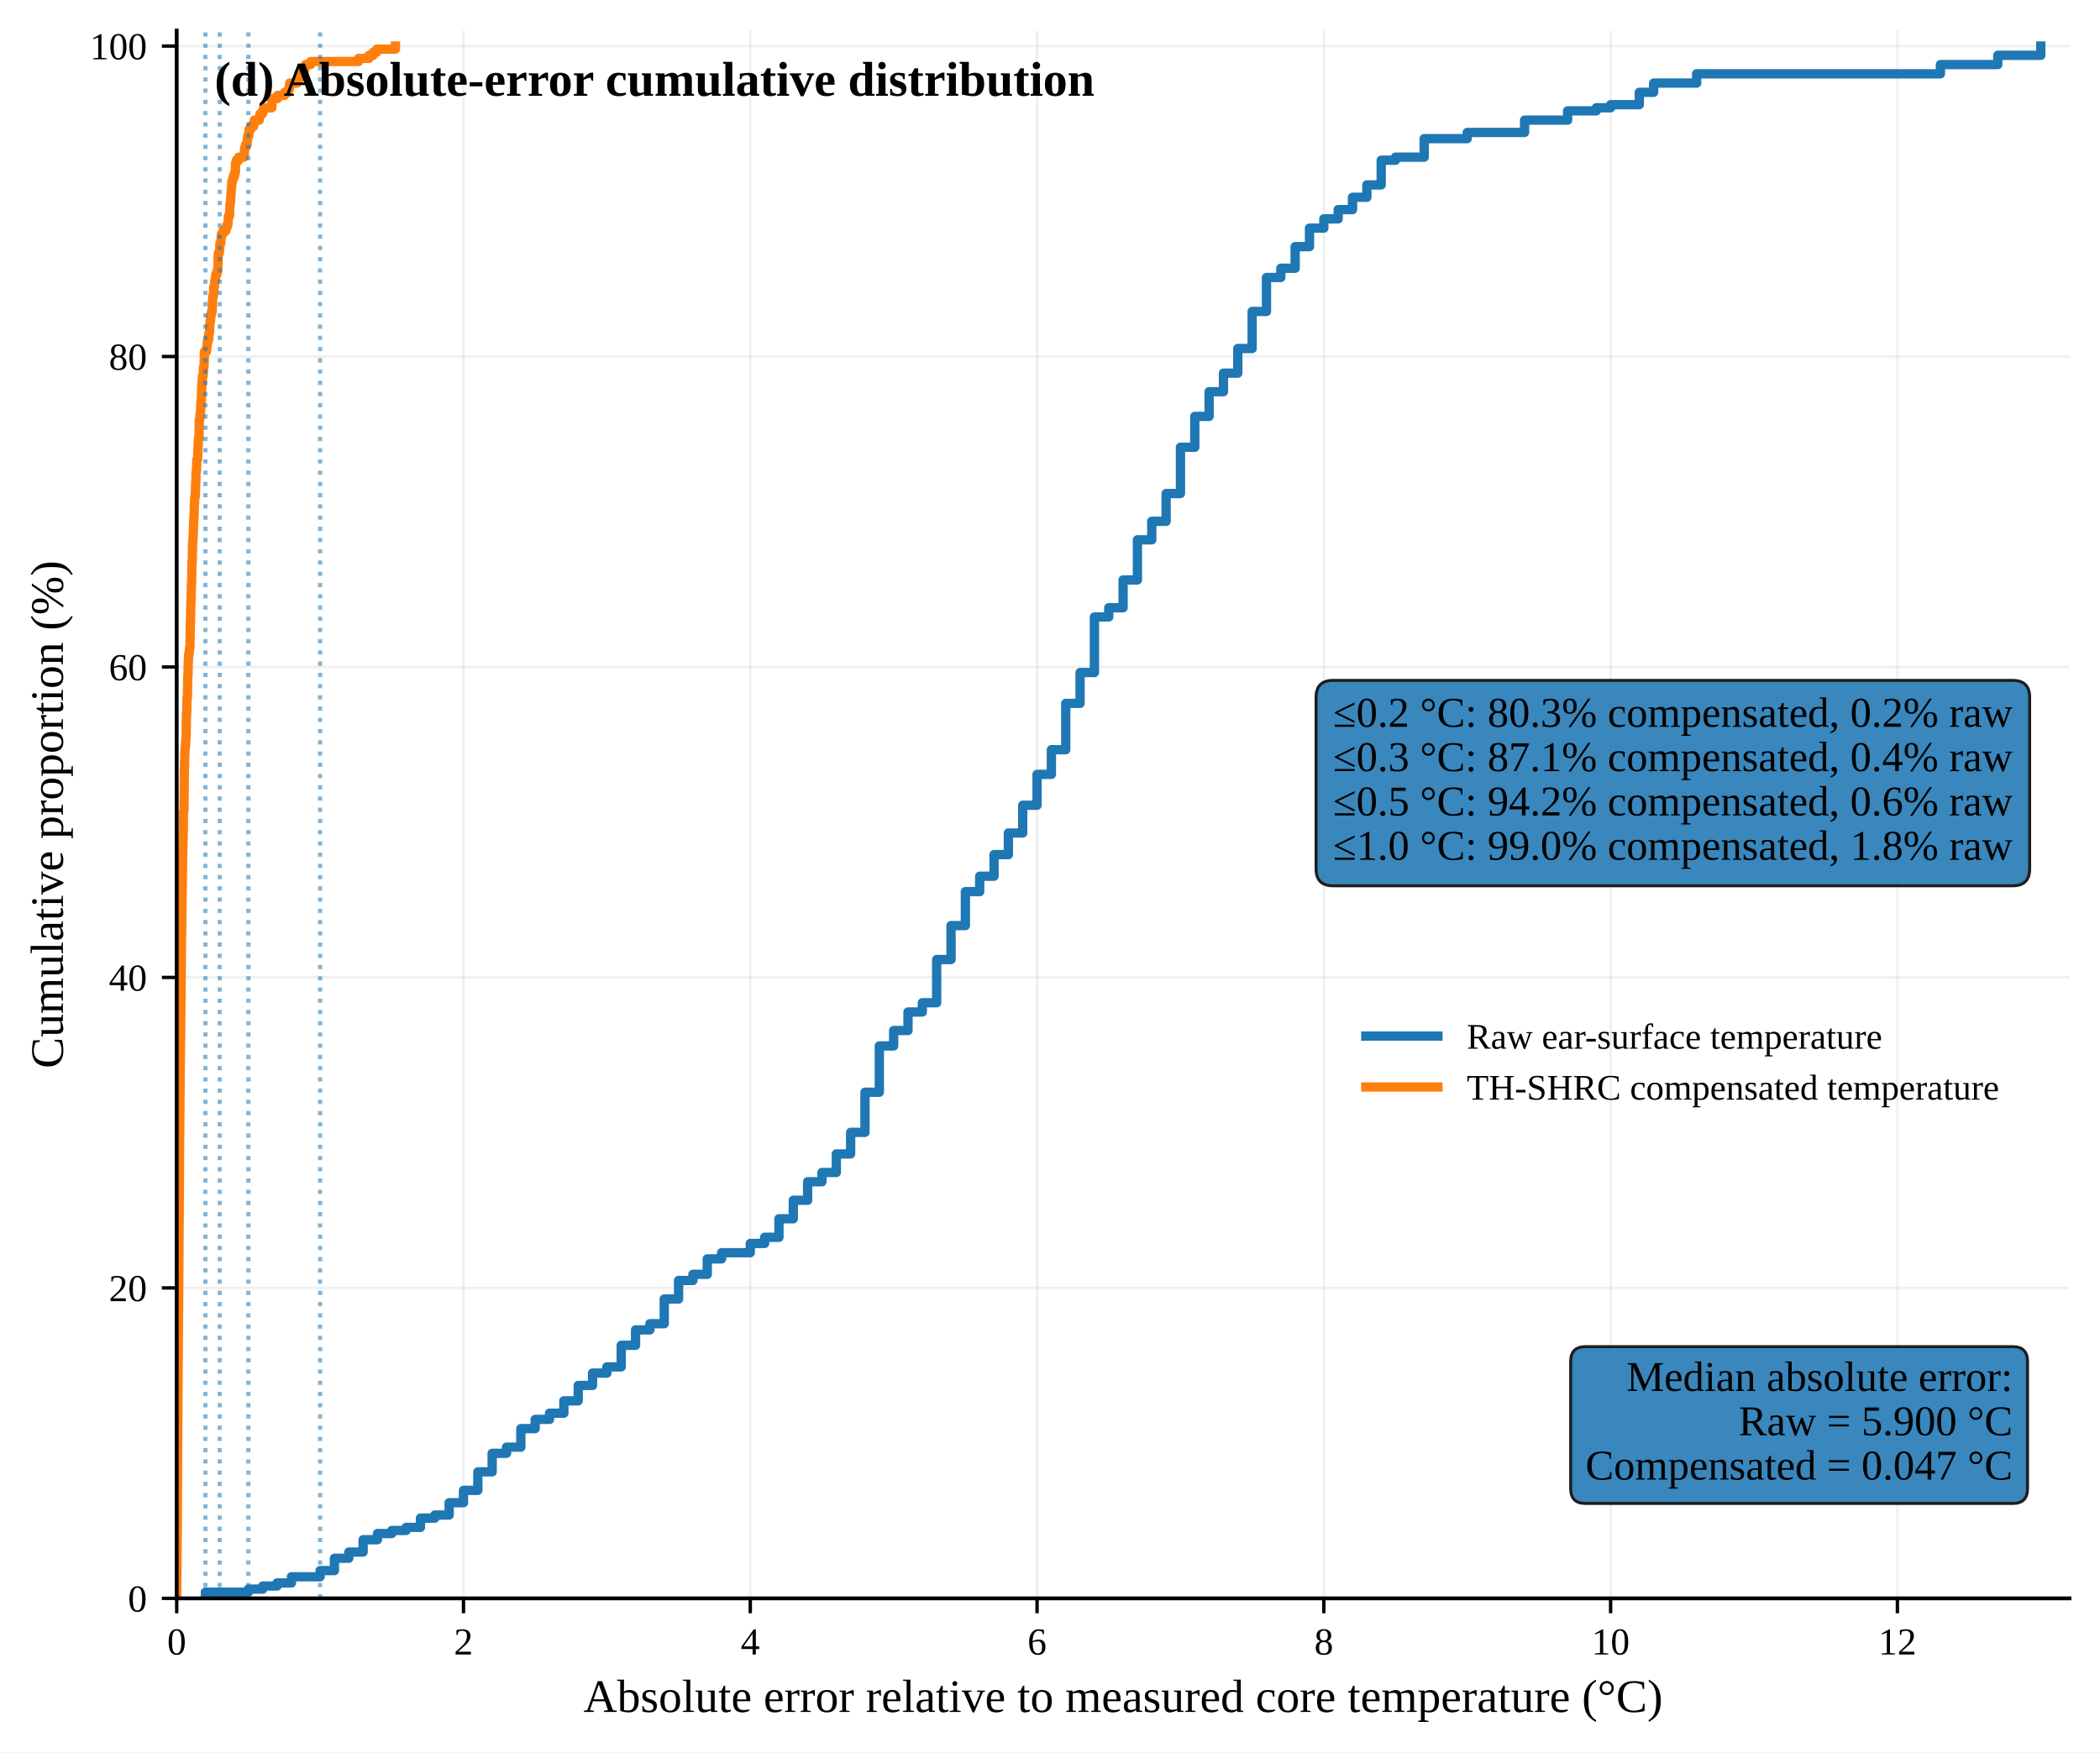
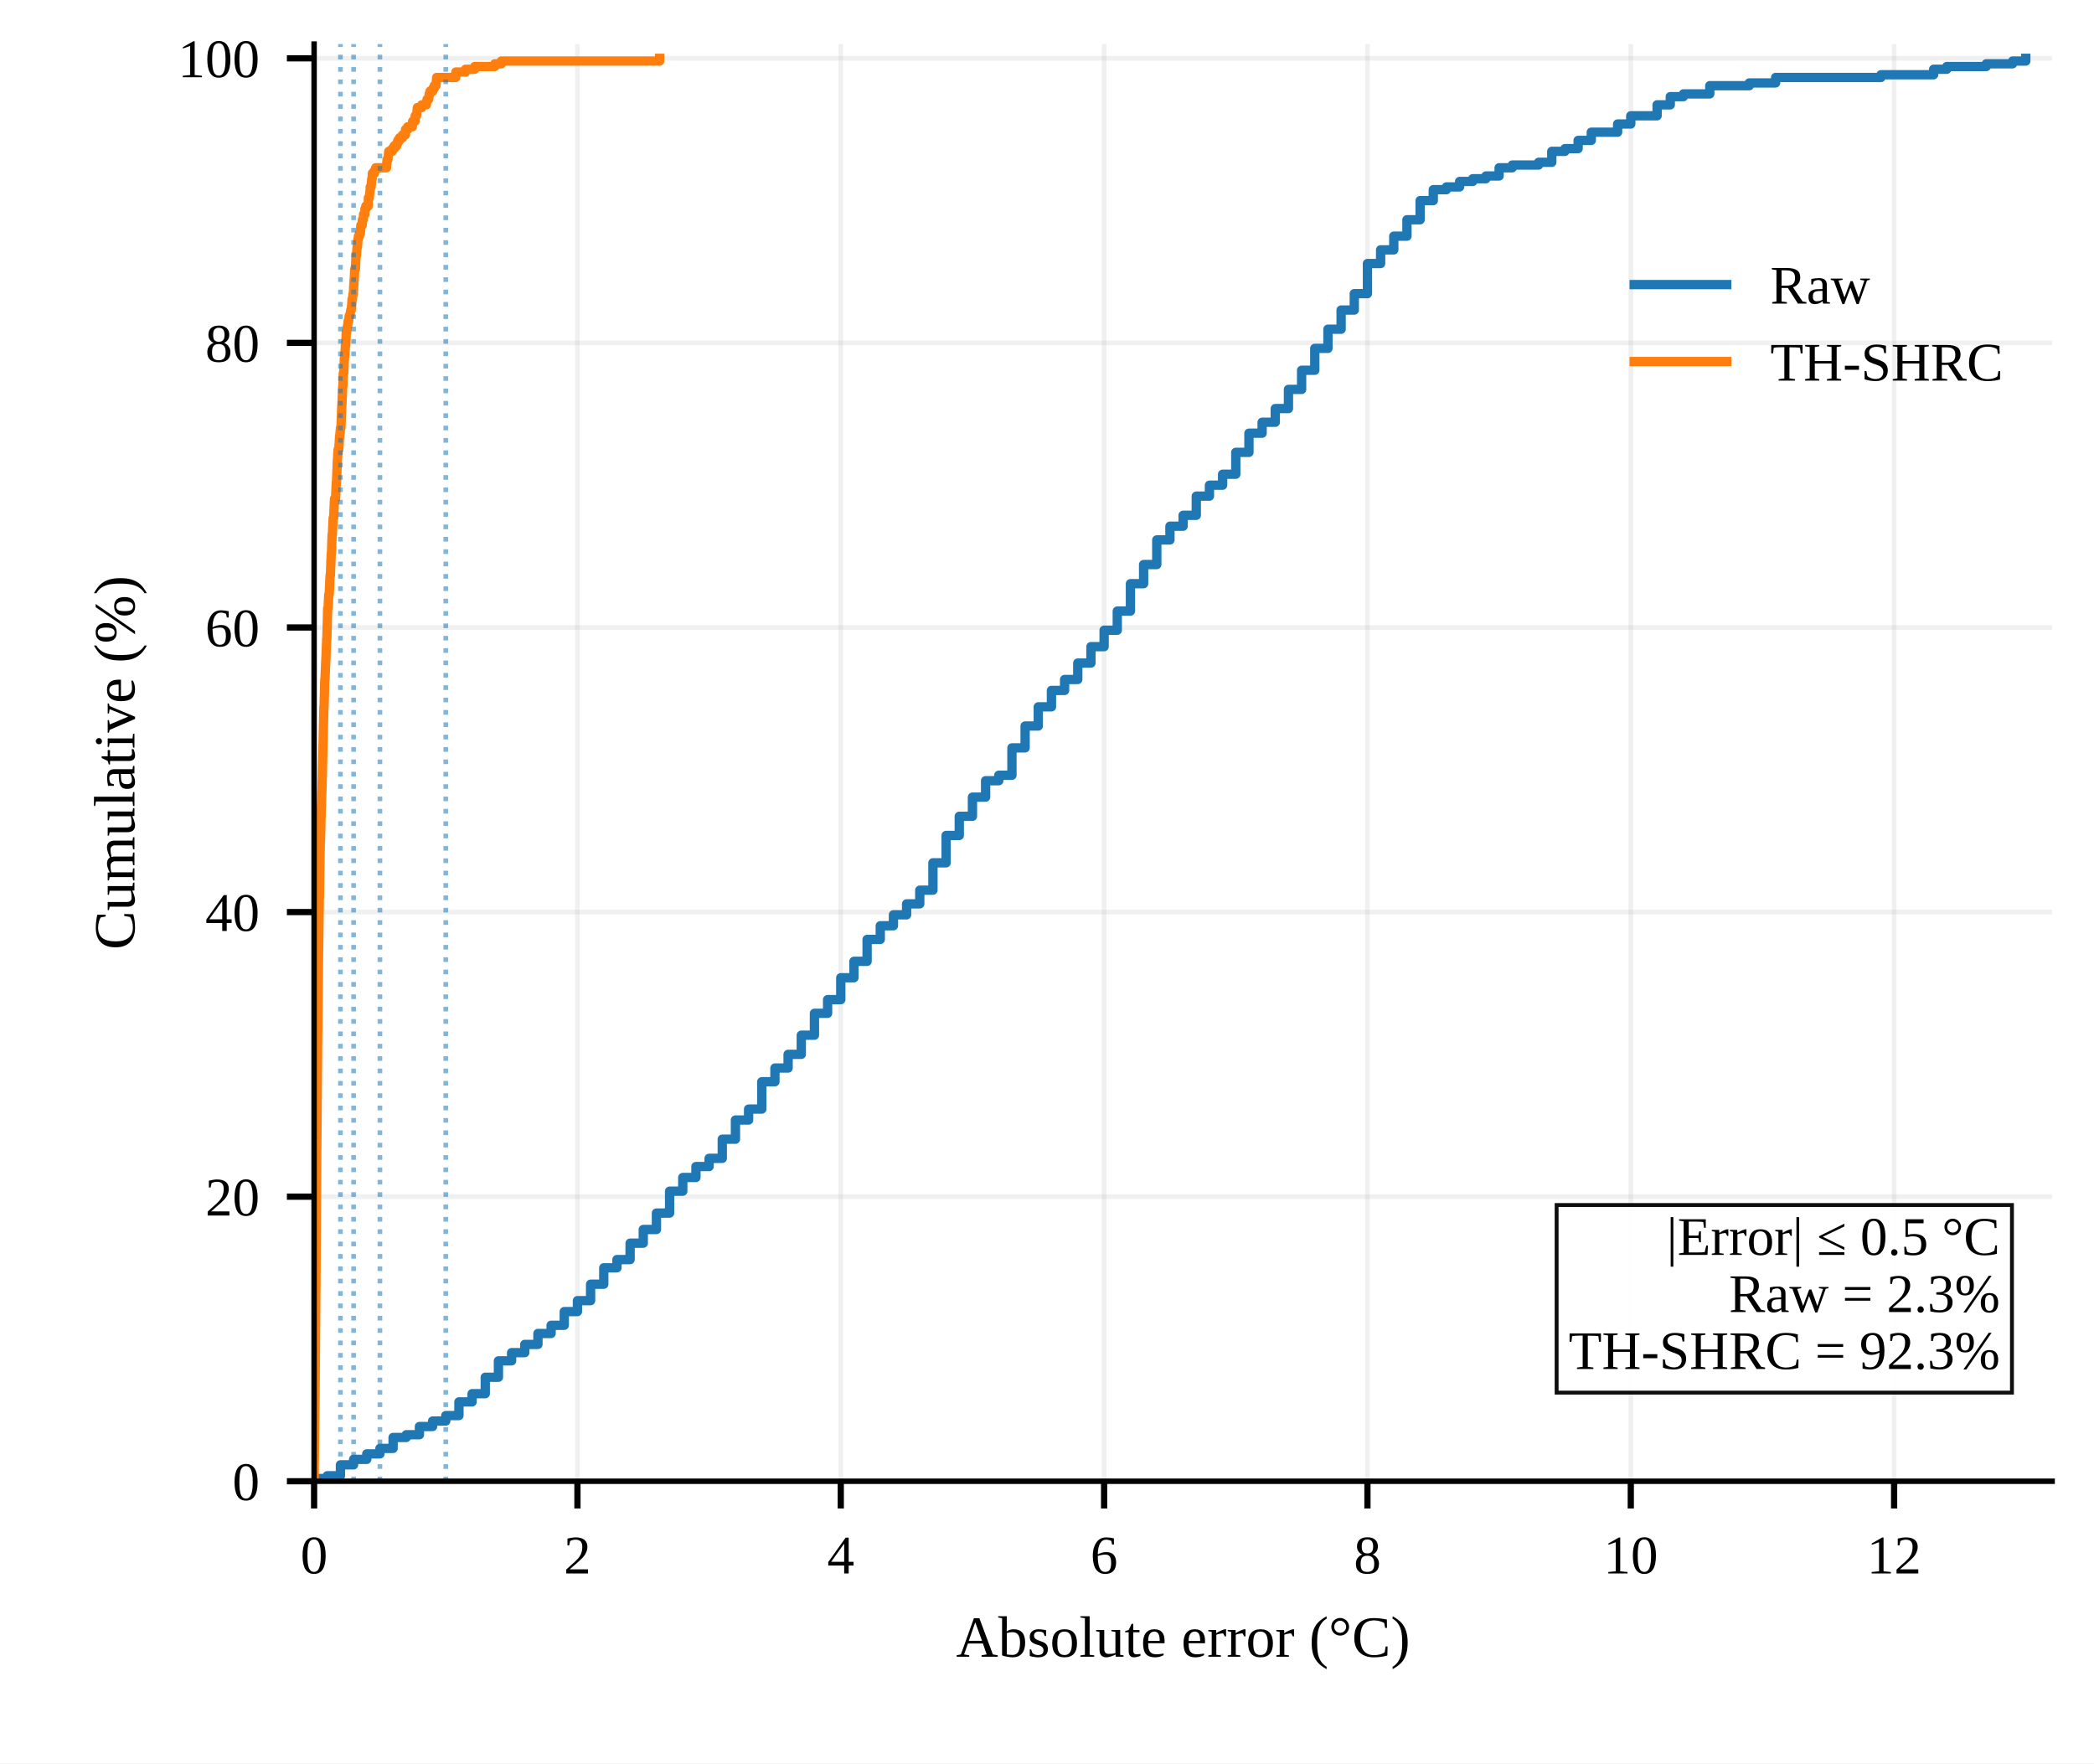
- <svg xmlns="http://www.w3.org/2000/svg" xmlns:xlink="http://www.w3.org/1999/xlink" width="495.276pt" height="413.322pt" viewBox="0 0 495.276 413.322" version="1.1">
+ <svg xmlns="http://www.w3.org/2000/svg" xmlns:xlink="http://www.w3.org/1999/xlink" width="269.291pt" height="226.772pt" viewBox="0 0 269.291 226.772" version="1.1">
  <defs>
    <style type="text/css">*{stroke-linejoin: round; stroke-linecap: butt}</style>
  </defs>
  <g id="figure_1">
    <g id="patch_1">
-       <path d="M 0 413.322  L 495.276 413.322  L 495.276 0  L 0 0  z " style="fill: #ffffff" />
+       <path d="M 0 226.772  L 269.291 226.772  L 269.291 0  L 0 0  z " style="fill: #ffffff" />
    </g>
    <g id="axes_1">
      <g id="patch_2">
-         <path d="M 41.676 376.985  L 488.076 376.985  L 488.076 7.2  L 41.676 7.2  z " style="fill: #ffffff" />
+         <path d="M 40.394 190.488  L 263.906 190.488  L 263.906 5.669  L 40.394 5.669  z " style="fill: #ffffff" />
      </g>
      <g id="matplotlib.axis_1">
        <g id="xtick_1">
          <g id="line2d_1">
-             <path d="M 41.676 376.985  L 41.676 7.2  " clip-path="url(#pa0ebaa7cfa)" style="fill: none; stroke: #b0b0b0; stroke-opacity: 0.18; stroke-width: 0.6; stroke-linecap: square" />
+             <path d="M 40.394 190.488  L 40.394 5.669  " clip-path="url(#p5d730f0347)" style="fill: none; stroke: #b0b0b0; stroke-opacity: 0.18; stroke-width: 0.6; stroke-linecap: square" />
          </g>
          <g id="line2d_2">
            <defs>
-               <path id="m8b561e9134" d="M 0 0  L 0 3.5  " style="stroke: #000000; stroke-width: 0.8" />
+               <path id="mf25021255f" d="M 0 0  L 0 3.5  " style="stroke: #000000; stroke-width: 0.8" />
            </defs>
            <g>
-               <use xlink:href="#m8b561e9134" x="41.676" y="376.985" style="stroke: #000000; stroke-width: 0.8" />
+               <use xlink:href="#mf25021255f" x="40.394" y="190.488" style="stroke: #000000; stroke-width: 0.8" />
            </g>
          </g>
          <g id="text_1">
-             <text style="font-size: 9px; font-family: 'Times New Roman', 'Liberation Serif', 'DejaVu Serif', serif; text-anchor: middle" x="41.676" y="390.23" transform="rotate(-0 41.67562 390.23)">0</text>
+             <text style="font-size: 7px; font-family: 'Times New Roman', 'Liberation Serif', 'DejaVu Serif', serif; text-anchor: middle" x="40.394" y="202.349" transform="rotate(-0 40.3937 202.3488)">0</text>
          </g>
        </g>
        <g id="xtick_2">
          <g id="line2d_3">
-             <path d="M 109.312 376.985  L 109.312 7.2  " clip-path="url(#pa0ebaa7cfa)" style="fill: none; stroke: #b0b0b0; stroke-opacity: 0.18; stroke-width: 0.6; stroke-linecap: square" />
+             <path d="M 74.259 190.488  L 74.259 5.669  " clip-path="url(#p5d730f0347)" style="fill: none; stroke: #b0b0b0; stroke-opacity: 0.18; stroke-width: 0.6; stroke-linecap: square" />
          </g>
          <g id="line2d_4">
            <g>
-               <use xlink:href="#m8b561e9134" x="109.312" y="376.985" style="stroke: #000000; stroke-width: 0.8" />
+               <use xlink:href="#mf25021255f" x="74.259" y="190.488" style="stroke: #000000; stroke-width: 0.8" />
            </g>
          </g>
          <g id="text_2">
-             <text style="font-size: 9px; font-family: 'Times New Roman', 'Liberation Serif', 'DejaVu Serif', serif; text-anchor: middle" x="109.312" y="390.23" transform="rotate(-0 109.312 390.23)">2</text>
+             <text style="font-size: 7px; font-family: 'Times New Roman', 'Liberation Serif', 'DejaVu Serif', serif; text-anchor: middle" x="74.259" y="202.349" transform="rotate(-0 74.25913 202.3488)">2</text>
          </g>
        </g>
        <g id="xtick_3">
          <g id="line2d_5">
-             <path d="M 176.948 376.985  L 176.948 7.2  " clip-path="url(#pa0ebaa7cfa)" style="fill: none; stroke: #b0b0b0; stroke-opacity: 0.18; stroke-width: 0.6; stroke-linecap: square" />
+             <path d="M 108.125 190.488  L 108.125 5.669  " clip-path="url(#p5d730f0347)" style="fill: none; stroke: #b0b0b0; stroke-opacity: 0.18; stroke-width: 0.6; stroke-linecap: square" />
          </g>
          <g id="line2d_6">
            <g>
-               <use xlink:href="#m8b561e9134" x="176.948" y="376.985" style="stroke: #000000; stroke-width: 0.8" />
+               <use xlink:href="#mf25021255f" x="108.125" y="190.488" style="stroke: #000000; stroke-width: 0.8" />
            </g>
          </g>
          <g id="text_3">
-             <text style="font-size: 9px; font-family: 'Times New Roman', 'Liberation Serif', 'DejaVu Serif', serif; text-anchor: middle" x="176.948" y="390.23" transform="rotate(-0 176.9484 390.23)">4</text>
+             <text style="font-size: 7px; font-family: 'Times New Roman', 'Liberation Serif', 'DejaVu Serif', serif; text-anchor: middle" x="108.125" y="202.349" transform="rotate(-0 108.1246 202.3488)">4</text>
          </g>
        </g>
        <g id="xtick_4">
          <g id="line2d_7">
-             <path d="M 244.585 376.985  L 244.585 7.2  " clip-path="url(#pa0ebaa7cfa)" style="fill: none; stroke: #b0b0b0; stroke-opacity: 0.18; stroke-width: 0.6; stroke-linecap: square" />
+             <path d="M 141.99 190.488  L 141.99 5.669  " clip-path="url(#p5d730f0347)" style="fill: none; stroke: #b0b0b0; stroke-opacity: 0.18; stroke-width: 0.6; stroke-linecap: square" />
          </g>
          <g id="line2d_8">
            <g>
-               <use xlink:href="#m8b561e9134" x="244.585" y="376.985" style="stroke: #000000; stroke-width: 0.8" />
+               <use xlink:href="#mf25021255f" x="141.99" y="190.488" style="stroke: #000000; stroke-width: 0.8" />
            </g>
          </g>
          <g id="text_4">
-             <text style="font-size: 9px; font-family: 'Times New Roman', 'Liberation Serif', 'DejaVu Serif', serif; text-anchor: middle" x="244.585" y="390.23" transform="rotate(-0 244.5847 390.23)">6</text>
+             <text style="font-size: 7px; font-family: 'Times New Roman', 'Liberation Serif', 'DejaVu Serif', serif; text-anchor: middle" x="141.99" y="202.349" transform="rotate(-0 141.99 202.3488)">6</text>
          </g>
        </g>
        <g id="xtick_5">
          <g id="line2d_9">
-             <path d="M 312.221 376.985  L 312.221 7.2  " clip-path="url(#pa0ebaa7cfa)" style="fill: none; stroke: #b0b0b0; stroke-opacity: 0.18; stroke-width: 0.6; stroke-linecap: square" />
+             <path d="M 175.855 190.488  L 175.855 5.669  " clip-path="url(#p5d730f0347)" style="fill: none; stroke: #b0b0b0; stroke-opacity: 0.18; stroke-width: 0.6; stroke-linecap: square" />
          </g>
          <g id="line2d_10">
            <g>
-               <use xlink:href="#m8b561e9134" x="312.221" y="376.985" style="stroke: #000000; stroke-width: 0.8" />
+               <use xlink:href="#mf25021255f" x="175.855" y="190.488" style="stroke: #000000; stroke-width: 0.8" />
            </g>
          </g>
          <g id="text_5">
-             <text style="font-size: 9px; font-family: 'Times New Roman', 'Liberation Serif', 'DejaVu Serif', serif; text-anchor: middle" x="312.221" y="390.23" transform="rotate(-0 312.2211 390.23)">8</text>
+             <text style="font-size: 7px; font-family: 'Times New Roman', 'Liberation Serif', 'DejaVu Serif', serif; text-anchor: middle" x="175.855" y="202.349" transform="rotate(-0 175.8554 202.3488)">8</text>
          </g>
        </g>
        <g id="xtick_6">
          <g id="line2d_11">
-             <path d="M 379.857 376.985  L 379.857 7.2  " clip-path="url(#pa0ebaa7cfa)" style="fill: none; stroke: #b0b0b0; stroke-opacity: 0.18; stroke-width: 0.6; stroke-linecap: square" />
+             <path d="M 209.721 190.488  L 209.721 5.669  " clip-path="url(#p5d730f0347)" style="fill: none; stroke: #b0b0b0; stroke-opacity: 0.18; stroke-width: 0.6; stroke-linecap: square" />
          </g>
          <g id="line2d_12">
            <g>
-               <use xlink:href="#m8b561e9134" x="379.857" y="376.985" style="stroke: #000000; stroke-width: 0.8" />
+               <use xlink:href="#mf25021255f" x="209.721" y="190.488" style="stroke: #000000; stroke-width: 0.8" />
            </g>
          </g>
          <g id="text_6">
-             <text style="font-size: 9px; font-family: 'Times New Roman', 'Liberation Serif', 'DejaVu Serif', serif; text-anchor: middle" x="379.857" y="390.23" transform="rotate(-0 379.8574 390.23)">10</text>
+             <text style="font-size: 7px; font-family: 'Times New Roman', 'Liberation Serif', 'DejaVu Serif', serif; text-anchor: middle" x="209.721" y="202.349" transform="rotate(-0 209.7208 202.3488)">10</text>
          </g>
        </g>
        <g id="xtick_7">
          <g id="line2d_13">
-             <path d="M 447.494 376.985  L 447.494 7.2  " clip-path="url(#pa0ebaa7cfa)" style="fill: none; stroke: #b0b0b0; stroke-opacity: 0.18; stroke-width: 0.6; stroke-linecap: square" />
+             <path d="M 243.586 190.488  L 243.586 5.669  " clip-path="url(#p5d730f0347)" style="fill: none; stroke: #b0b0b0; stroke-opacity: 0.18; stroke-width: 0.6; stroke-linecap: square" />
          </g>
          <g id="line2d_14">
            <g>
-               <use xlink:href="#m8b561e9134" x="447.494" y="376.985" style="stroke: #000000; stroke-width: 0.8" />
+               <use xlink:href="#mf25021255f" x="243.586" y="190.488" style="stroke: #000000; stroke-width: 0.8" />
            </g>
          </g>
          <g id="text_7">
-             <text style="font-size: 9px; font-family: 'Times New Roman', 'Liberation Serif', 'DejaVu Serif', serif; text-anchor: middle" x="447.494" y="390.23" transform="rotate(-0 447.4938 390.23)">12</text>
+             <text style="font-size: 7px; font-family: 'Times New Roman', 'Liberation Serif', 'DejaVu Serif', serif; text-anchor: middle" x="243.586" y="202.349" transform="rotate(-0 243.5863 202.3488)">12</text>
          </g>
        </g>
        <g id="text_8">
-           <text style="font-size: 11px; font-family: 'Times New Roman', 'Liberation Serif', 'DejaVu Serif', serif; text-anchor: middle" x="264.876" y="403.78" transform="rotate(-0 264.8756 403.7796)">Absolute error relative to measured core temperature (°C)</text>
+           <text style="font-size: 7.5px; font-family: 'Times New Roman', 'Liberation Serif', 'DejaVu Serif', serif; text-anchor: middle" x="152.15" y="213.054" transform="rotate(-0 152.1496 213.054)">Absolute error (°C)</text>
        </g>
      </g>
      <g id="matplotlib.axis_2">
        <g id="ytick_1">
          <g id="line2d_15">
-             <path d="M 41.676 376.985  L 488.076 376.985  " clip-path="url(#pa0ebaa7cfa)" style="fill: none; stroke: #b0b0b0; stroke-opacity: 0.18; stroke-width: 0.6; stroke-linecap: square" />
+             <path d="M 40.394 190.488  L 263.906 190.488  " clip-path="url(#p5d730f0347)" style="fill: none; stroke: #b0b0b0; stroke-opacity: 0.18; stroke-width: 0.6; stroke-linecap: square" />
          </g>
          <g id="line2d_16">
            <defs>
-               <path id="mcbe6516c26" d="M 0 0  L -3.5 0  " style="stroke: #000000; stroke-width: 0.8" />
+               <path id="m43d1a6a970" d="M 0 0  L -3.5 0  " style="stroke: #000000; stroke-width: 0.8" />
            </defs>
            <g>
-               <use xlink:href="#mcbe6516c26" x="41.676" y="376.985" style="stroke: #000000; stroke-width: 0.8" />
+               <use xlink:href="#m43d1a6a970" x="40.394" y="190.488" style="stroke: #000000; stroke-width: 0.8" />
            </g>
          </g>
          <g id="text_9">
-             <text style="font-size: 9px; font-family: 'Times New Roman', 'Liberation Serif', 'DejaVu Serif', serif; text-anchor: end" x="34.676" y="380.107" transform="rotate(-0 34.67562 380.1074)">0</text>
+             <text style="font-size: 7px; font-family: 'Times New Roman', 'Liberation Serif', 'DejaVu Serif', serif; text-anchor: end" x="33.394" y="192.919" transform="rotate(-0 33.3937 192.9185)">0</text>
          </g>
        </g>
        <g id="ytick_2">
          <g id="line2d_17">
-             <path d="M 41.676 303.76  L 488.076 303.76  " clip-path="url(#pa0ebaa7cfa)" style="fill: none; stroke: #b0b0b0; stroke-opacity: 0.18; stroke-width: 0.6; stroke-linecap: square" />
+             <path d="M 40.394 153.89  L 263.906 153.89  " clip-path="url(#p5d730f0347)" style="fill: none; stroke: #b0b0b0; stroke-opacity: 0.18; stroke-width: 0.6; stroke-linecap: square" />
          </g>
          <g id="line2d_18">
            <g>
-               <use xlink:href="#mcbe6516c26" x="41.676" y="303.76" style="stroke: #000000; stroke-width: 0.8" />
+               <use xlink:href="#m43d1a6a970" x="40.394" y="153.89" style="stroke: #000000; stroke-width: 0.8" />
            </g>
          </g>
          <g id="text_10">
-             <text style="font-size: 9px; font-family: 'Times New Roman', 'Liberation Serif', 'DejaVu Serif', serif; text-anchor: end" x="34.676" y="306.883" transform="rotate(-0 34.67562 306.8827)">20</text>
+             <text style="font-size: 7px; font-family: 'Times New Roman', 'Liberation Serif', 'DejaVu Serif', serif; text-anchor: end" x="33.394" y="156.321" transform="rotate(-0 33.3937 156.3207)">20</text>
          </g>
        </g>
        <g id="ytick_3">
          <g id="line2d_19">
-             <path d="M 41.676 230.535  L 488.076 230.535  " clip-path="url(#pa0ebaa7cfa)" style="fill: none; stroke: #b0b0b0; stroke-opacity: 0.18; stroke-width: 0.6; stroke-linecap: square" />
+             <path d="M 40.394 117.293  L 263.906 117.293  " clip-path="url(#p5d730f0347)" style="fill: none; stroke: #b0b0b0; stroke-opacity: 0.18; stroke-width: 0.6; stroke-linecap: square" />
          </g>
          <g id="line2d_20">
            <g>
-               <use xlink:href="#mcbe6516c26" x="41.676" y="230.535" style="stroke: #000000; stroke-width: 0.8" />
+               <use xlink:href="#m43d1a6a970" x="40.394" y="117.293" style="stroke: #000000; stroke-width: 0.8" />
            </g>
          </g>
          <g id="text_11">
-             <text style="font-size: 9px; font-family: 'Times New Roman', 'Liberation Serif', 'DejaVu Serif', serif; text-anchor: end" x="34.676" y="233.658" transform="rotate(-0 34.67562 233.658)">40</text>
+             <text style="font-size: 7px; font-family: 'Times New Roman', 'Liberation Serif', 'DejaVu Serif', serif; text-anchor: end" x="33.394" y="119.723" transform="rotate(-0 33.3937 119.7229)">40</text>
          </g>
        </g>
        <g id="ytick_4">
          <g id="line2d_21">
-             <path d="M 41.676 157.311  L 488.076 157.311  " clip-path="url(#pa0ebaa7cfa)" style="fill: none; stroke: #b0b0b0; stroke-opacity: 0.18; stroke-width: 0.6; stroke-linecap: square" />
+             <path d="M 40.394 80.695  L 263.906 80.695  " clip-path="url(#p5d730f0347)" style="fill: none; stroke: #b0b0b0; stroke-opacity: 0.18; stroke-width: 0.6; stroke-linecap: square" />
          </g>
          <g id="line2d_22">
            <g>
-               <use xlink:href="#mcbe6516c26" x="41.676" y="157.311" style="stroke: #000000; stroke-width: 0.8" />
+               <use xlink:href="#m43d1a6a970" x="40.394" y="80.695" style="stroke: #000000; stroke-width: 0.8" />
            </g>
          </g>
          <g id="text_12">
-             <text style="font-size: 9px; font-family: 'Times New Roman', 'Liberation Serif', 'DejaVu Serif', serif; text-anchor: end" x="34.676" y="160.433" transform="rotate(-0 34.67562 160.4332)">60</text>
+             <text style="font-size: 7px; font-family: 'Times New Roman', 'Liberation Serif', 'DejaVu Serif', serif; text-anchor: end" x="33.394" y="83.125" transform="rotate(-0 33.3937 83.1251)">60</text>
          </g>
        </g>
        <g id="ytick_5">
          <g id="line2d_23">
-             <path d="M 41.676 84.086  L 488.076 84.086  " clip-path="url(#pa0ebaa7cfa)" style="fill: none; stroke: #b0b0b0; stroke-opacity: 0.18; stroke-width: 0.6; stroke-linecap: square" />
+             <path d="M 40.394 44.097  L 263.906 44.097  " clip-path="url(#p5d730f0347)" style="fill: none; stroke: #b0b0b0; stroke-opacity: 0.18; stroke-width: 0.6; stroke-linecap: square" />
          </g>
          <g id="line2d_24">
            <g>
-               <use xlink:href="#mcbe6516c26" x="41.676" y="84.086" style="stroke: #000000; stroke-width: 0.8" />
+               <use xlink:href="#m43d1a6a970" x="40.394" y="44.097" style="stroke: #000000; stroke-width: 0.8" />
            </g>
          </g>
          <g id="text_13">
-             <text style="font-size: 9px; font-family: 'Times New Roman', 'Liberation Serif', 'DejaVu Serif', serif; text-anchor: end" x="34.676" y="87.209" transform="rotate(-0 34.67562 87.20853)">80</text>
+             <text style="font-size: 7px; font-family: 'Times New Roman', 'Liberation Serif', 'DejaVu Serif', serif; text-anchor: end" x="33.394" y="46.527" transform="rotate(-0 33.3937 46.5273)">80</text>
          </g>
        </g>
        <g id="ytick_6">
          <g id="line2d_25">
-             <path d="M 41.676 10.861  L 488.076 10.861  " clip-path="url(#pa0ebaa7cfa)" style="fill: none; stroke: #b0b0b0; stroke-opacity: 0.18; stroke-width: 0.6; stroke-linecap: square" />
+             <path d="M 40.394 7.499  L 263.906 7.499  " clip-path="url(#p5d730f0347)" style="fill: none; stroke: #b0b0b0; stroke-opacity: 0.18; stroke-width: 0.6; stroke-linecap: square" />
          </g>
          <g id="line2d_26">
            <g>
-               <use xlink:href="#mcbe6516c26" x="41.676" y="10.861" style="stroke: #000000; stroke-width: 0.8" />
+               <use xlink:href="#m43d1a6a970" x="40.394" y="7.499" style="stroke: #000000; stroke-width: 0.8" />
            </g>
          </g>
          <g id="text_14">
-             <text style="font-size: 9px; font-family: 'Times New Roman', 'Liberation Serif', 'DejaVu Serif', serif; text-anchor: end" x="34.676" y="13.984" transform="rotate(-0 34.67562 13.98381)">100</text>
+             <text style="font-size: 7px; font-family: 'Times New Roman', 'Liberation Serif', 'DejaVu Serif', serif; text-anchor: end" x="33.394" y="9.929" transform="rotate(-0 33.3937 9.929494)">100</text>
          </g>
        </g>
        <g id="text_15">
-           <text style="font-size: 11px; font-family: 'Times New Roman', 'Liberation Serif', 'DejaVu Serif', serif; text-anchor: middle" x="14.833" y="192.092" transform="rotate(-90 14.83297 192.0924)">Cumulative proportion (%)</text>
+           <text style="font-size: 7.5px; font-family: 'Times New Roman', 'Liberation Serif', 'DejaVu Serif', serif; text-anchor: middle" x="17.289" y="98.079" transform="rotate(-90 17.2894 98.07874)">Cumulative (%)</text>
        </g>
      </g>
      <g id="line2d_27">
-         <path d="M 48.439 376.257  L 48.439 376.257  L 48.439 375.529  L 58.585 375.529  L 58.585 374.801  L 61.967 374.801  L 61.967 374.073  L 65.348 374.073  L 65.348 373.345  L 68.73 373.345  L 68.73 371.89  L 75.494 371.89  L 75.494 370.434  L 78.876 370.434  L 78.876 367.522  L 82.257 367.522  L 82.257 366.067  L 85.639 366.067  L 85.639 363.155  L 89.021 363.155  L 89.021 361.699  L 92.403 361.699  L 92.403 360.971  L 95.785 360.971  L 95.785 360.244  L 99.167 360.244  L 99.167 358.06  L 102.548 358.06  L 102.548 357.332  L 105.93 357.332  L 105.93 354.421  L 109.312 354.421  L 109.312 351.509  L 112.694 351.509  L 112.694 347.142  L 116.076 347.142  L 116.076 342.774  L 119.457 342.774  L 119.457 341.319  L 122.839 341.319  L 122.839 336.951  L 126.221 336.951  L 126.221 334.768  L 129.603 334.768  L 129.603 333.312  L 132.985 333.312  L 132.985 330.4  L 136.367 330.4  L 136.367 326.761  L 139.748 326.761  L 139.748 323.85  L 143.13 323.85  L 143.13 322.394  L 146.512 322.394  L 146.512 317.299  L 149.894 317.299  L 149.894 313.659  L 153.276 313.659  L 153.276 312.203  L 156.657 312.203  L 156.657 306.38  L 160.039 306.38  L 160.039 302.013  L 163.421 302.013  L 163.421 300.557  L 166.803 300.557  L 166.803 296.918  L 170.185 296.918  L 170.185 295.462  L 176.948 295.462  L 176.948 293.279  L 180.33 293.279  L 180.33 291.823  L 183.712 291.823  L 183.712 287.456  L 187.094 287.456  L 187.094 283.088  L 190.476 283.088  L 190.476 278.721  L 193.857 278.721  L 193.857 276.537  L 197.239 276.537  L 197.239 272.17  L 200.621 272.17  L 200.621 267.075  L 204.003 267.075  L 204.003 257.613  L 207.385 257.613  L 207.385 246.694  L 210.767 246.694  L 210.767 243.055  L 214.148 243.055  L 214.148 238.688  L 217.53 238.688  L 217.53 236.504  L 220.912 236.504  L 220.912 226.314  L 224.294 226.314  L 224.294 218.307  L 227.676 218.307  L 227.676 210.3  L 231.057 210.3  L 231.057 206.661  L 234.439 206.661  L 234.439 201.566  L 237.821 201.566  L 237.821 196.471  L 241.203 196.471  L 241.203 189.92  L 244.585 189.92  L 244.585 182.641  L 247.967 182.641  L 247.967 176.818  L 251.348 176.818  L 251.348 165.9  L 254.73 165.9  L 254.73 158.621  L 258.112 158.621  L 258.112 145.519  L 261.494 145.519  L 261.494 143.335  L 264.876 143.335  L 264.876 136.784  L 268.257 136.784  L 268.257 127.322  L 271.639 127.322  L 271.639 122.955  L 275.021 122.955  L 275.021 116.404  L 278.403 116.404  L 278.403 105.486  L 281.785 105.486  L 281.785 98.207  L 285.167 98.207  L 285.167 92.384  L 288.548 92.384  L 288.548 88.016  L 291.93 88.016  L 291.93 82.193  L 295.312 82.193  L 295.312 73.459  L 298.694 73.459  L 298.694 65.452  L 302.076 65.452  L 302.076 63.269  L 305.457 63.269  L 305.457 58.173  L 308.839 58.173  L 308.839 53.806  L 312.221 53.806  L 312.221 51.623  L 315.603 51.623  L 315.603 49.439  L 318.985 49.439  L 318.985 46.527  L 322.367 46.527  L 322.367 43.616  L 325.748 43.616  L 325.748 37.793  L 329.13 37.793  L 329.13 37.065  L 335.894 37.065  L 335.894 32.698  L 346.039 32.698  L 346.039 31.242  L 359.567 31.242  L 359.567 28.33  L 369.712 28.33  L 369.712 26.147  L 376.476 26.147  L 376.476 25.419  L 379.857 25.419  L 379.857 24.691  L 386.621 24.691  L 386.621 21.779  L 390.003 21.779  L 390.003 19.596  L 400.148 19.596  L 400.148 17.412  L 457.639 17.412  L 457.639 15.229  L 471.167 15.229  L 471.167 13.045  L 481.312 13.045  L 481.312 10.861  L 481.312 10.861  " clip-path="url(#pa0ebaa7cfa)" style="fill: none; stroke: #1f77b4; stroke-width: 2.2; stroke-linecap: square" />
+         <path d="M 40.394 190.136  L 42.087 190.136  L 42.087 189.784  L 43.78 189.784  L 43.78 188.377  L 45.474 188.377  L 45.474 187.673  L 47.167 187.673  L 47.167 186.969  L 48.86 186.969  L 48.86 186.265  L 50.553 186.265  L 50.553 184.858  L 52.247 184.858  L 52.247 184.506  L 53.94 184.506  L 53.94 183.45  L 55.633 183.45  L 55.633 182.746  L 57.326 182.746  L 57.326 182.043  L 59.02 182.043  L 59.02 180.283  L 60.713 180.283  L 60.713 179.227  L 62.406 179.227  L 62.406 177.116  L 64.099 177.116  L 64.099 175.005  L 65.793 175.005  L 65.793 173.949  L 67.486 173.949  L 67.486 172.893  L 69.179 172.893  L 69.179 171.485  L 70.873 171.485  L 70.873 170.43  L 72.566 170.43  L 72.566 168.67  L 74.259 168.67  L 74.259 167.263  L 75.952 167.263  L 75.952 165.151  L 77.646 165.151  L 77.646 163.04  L 79.339 163.04  L 79.339 161.984  L 81.032 161.984  L 81.032 159.873  L 82.725 159.873  L 82.725 158.113  L 84.419 158.113  L 84.419 156.002  L 86.112 156.002  L 86.112 153.187  L 87.805 153.187  L 87.805 151.427  L 89.499 151.427  L 89.499 150.019  L 91.192 150.019  L 91.192 148.964  L 92.885 148.964  L 92.885 146.5  L 94.578 146.5  L 94.578 144.037  L 96.272 144.037  L 96.272 142.63  L 97.965 142.63  L 97.965 139.111  L 99.658 139.111  L 99.658 137.351  L 101.351 137.351  L 101.351 135.591  L 103.045 135.591  L 103.045 133.128  L 104.738 133.128  L 104.738 130.313  L 106.431 130.313  L 106.431 128.553  L 108.125 128.553  L 108.125 125.738  L 109.818 125.738  L 109.818 123.627  L 111.511 123.627  L 111.511 120.812  L 113.204 120.812  L 113.204 119.052  L 114.898 119.052  L 114.898 117.644  L 116.591 117.644  L 116.591 116.237  L 118.284 116.237  L 118.284 114.477  L 119.977 114.477  L 119.977 110.958  L 121.671 110.958  L 121.671 107.439  L 123.364 107.439  L 123.364 104.976  L 125.057 104.976  L 125.057 102.513  L 126.751 102.513  L 126.751 100.401  L 128.444 100.401  L 128.444 99.697  L 130.137 99.697  L 130.137 96.178  L 131.83 96.178  L 131.83 93.363  L 133.524 93.363  L 133.524 90.9  L 135.217 90.9  L 135.217 88.789  L 136.91 88.789  L 136.91 87.381  L 138.603 87.381  L 138.603 85.27  L 140.297 85.27  L 140.297 83.158  L 141.99 83.158  L 141.99 81.047  L 143.683 81.047  L 143.683 78.583  L 145.377 78.583  L 145.377 75.064  L 147.07 75.064  L 147.07 72.601  L 148.763 72.601  L 148.763 69.434  L 150.456 69.434  L 150.456 67.674  L 152.15 67.674  L 152.15 66.267  L 153.843 66.267  L 153.843 63.803  L 155.536 63.803  L 155.536 62.396  L 157.229 62.396  L 157.229 60.988  L 158.923 60.988  L 158.923 58.173  L 160.616 58.173  L 160.616 55.71  L 162.309 55.71  L 162.309 54.302  L 164.003 54.302  L 164.003 52.543  L 165.696 52.543  L 165.696 50.079  L 167.389 50.079  L 167.389 47.616  L 169.082 47.616  L 169.082 44.801  L 170.776 44.801  L 170.776 42.337  L 172.469 42.337  L 172.469 39.874  L 174.162 39.874  L 174.162 37.763  L 175.855 37.763  L 175.855 33.892  L 177.549 33.892  L 177.549 32.132  L 179.242 32.132  L 179.242 30.373  L 180.935 30.373  L 180.935 28.261  L 182.628 28.261  L 182.628 25.798  L 184.322 25.798  L 184.322 24.39  L 186.015 24.39  L 186.015 24.039  L 187.708 24.039  L 187.708 23.335  L 189.402 23.335  L 189.402 22.983  L 191.095 22.983  L 191.095 22.631  L 192.788 22.631  L 192.788 21.575  L 194.481 21.575  L 194.481 21.223  L 197.868 21.223  L 197.868 20.871  L 199.561 20.871  L 199.561 19.464  L 201.254 19.464  L 201.254 19.112  L 202.948 19.112  L 202.948 18.056  L 204.641 18.056  L 204.641 17.001  L 208.028 17.001  L 208.028 15.945  L 209.721 15.945  L 209.721 14.889  L 213.107 14.889  L 213.107 13.482  L 214.801 13.482  L 214.801 12.426  L 216.494 12.426  L 216.494 12.074  L 219.88 12.074  L 219.88 11.018  L 224.96 11.018  L 224.96 10.666  L 228.347 10.666  L 228.347 9.962  L 241.893 9.962  L 241.893 9.611  L 248.666 9.611  L 248.666 8.907  L 250.359 8.907  L 250.359 8.555  L 255.439 8.555  L 255.439 8.203  L 258.826 8.203  L 258.826 7.851  L 260.519 7.851  L 260.519 7.499  L 260.519 7.499  " clip-path="url(#p5d730f0347)" style="fill: none; stroke: #1f77b4; stroke-width: 1.2; stroke-linecap: square" />
      </g>
      <g id="line2d_28">
-         <path d="M 41.677 376.257  L 41.677 376.257  L 41.783 362.427  L 41.791 362.427  L 41.902 339.135  L 41.915 339.135  L 42.025 319.482  L 42.03 319.482  L 42.137 305.653  L 42.143 305.653  L 42.244 287.456  L 42.262 287.456  L 42.365 267.803  L 42.377 267.803  L 42.486 254.701  L 42.49 254.701  L 42.586 244.511  L 42.603 244.511  L 42.706 232.137  L 42.716 232.137  L 42.807 220.491  L 42.845 220.491  L 42.955 210.3  L 42.967 210.3  L 43.078 202.294  L 43.081 202.294  L 43.175 197.926  L 43.197 197.926  L 43.28 191.375  L 43.383 191.375  L 43.482 181.913  L 43.496 181.913  L 43.587 177.546  L 43.619 177.546  L 43.679 176.09  L 43.737 176.09  L 43.848 173.906  L 43.891 173.906  L 43.993 168.083  L 44.045 168.083  L 44.12 164.444  L 44.198 164.444  L 44.292 159.349  L 44.341 159.349  L 44.407 155.709  L 44.465 155.709  L 44.483 154.254  L 44.631 154.254  L 44.697 152.798  L 44.8 152.798  L 44.89 146.975  L 44.918 146.975  L 45.007 141.88  L 45.053 141.88  L 45.154 137.512  L 45.198 137.512  L 45.283 132.417  L 45.336 132.417  L 45.419 128.05  L 45.467 128.05  L 45.573 125.866  L 45.584 125.866  L 45.694 122.227  L 45.748 122.227  L 45.844 118.587  L 45.896 118.587  L 45.932 117.132  L 46.057 117.132  L 46.168 113.492  L 46.195 113.492  L 46.237 111.309  L 46.323 111.309  L 46.421 108.397  L 46.603 108.397  L 46.697 105.486  L 46.725 105.486  L 46.804 103.302  L 46.93 103.302  L 47.008 98.935  L 47.14 98.935  L 47.166 97.479  L 47.292 97.479  L 47.401 94.567  L 47.476 94.567  L 47.581 90.928  L 47.644 90.928  L 47.736 88.744  L 47.895 88.744  L 48.003 86.561  L 48.121 86.561  L 48.222 82.921  L 48.678 82.921  L 48.678 82.193  L 48.798 82.193  L 48.853 80.738  L 49.018 80.738  L 49.018 80.01  L 49.251 80.01  L 49.265 78.554  L 49.409 78.554  L 49.491 76.37  L 49.536 76.37  L 49.536 75.643  L 49.665 75.643  L 49.729 74.187  L 49.888 74.187  L 49.888 73.459  L 50.051 73.459  L 50.127 70.547  L 50.173 70.547  L 50.173 69.82  L 50.342 69.82  L 50.404 67.636  L 50.594 67.636  L 50.646 66.18  L 50.781 66.18  L 50.871 64.724  L 51.177 64.724  L 51.177 63.996  L 51.352 63.996  L 51.456 60.357  L 51.497 60.357  L 51.497 59.629  L 51.754 59.629  L 51.864 57.446  L 52.069 57.446  L 52.173 55.99  L 52.208 55.99  L 52.208 55.262  L 52.533 55.262  L 52.533 54.534  L 53.212 54.534  L 53.212 53.806  L 53.507 53.806  L 53.507 53.078  L 53.741 53.078  L 53.847 51.623  L 53.856 51.623  L 53.856 50.895  L 54.151 50.895  L 54.237 47.983  L 54.352 47.983  L 54.461 45.799  L 54.504 45.799  L 54.556 44.344  L 54.624 44.344  L 54.658 42.888  L 54.834 42.888  L 54.834 42.16  L 55.065 42.16  L 55.065 41.432  L 55.334 41.432  L 55.334 40.704  L 55.513 40.704  L 55.538 38.521  L 55.741 38.521  L 55.741 37.793  L 56.313 37.793  L 56.313 37.065  L 57.507 37.065  L 57.507 36.337  L 57.648 36.337  L 57.685 34.881  L 57.904 34.881  L 57.904 34.153  L 58.278 34.153  L 58.304 32.698  L 58.444 32.698  L 58.444 31.97  L 58.717 31.97  L 58.722 30.514  L 59.156 30.514  L 59.156 29.786  L 59.839 29.786  L 59.839 29.058  L 59.97 29.058  L 59.97 28.33  L 61.147 28.33  L 61.147 27.602  L 61.3 27.602  L 61.3 26.875  L 61.883 26.875  L 61.883 26.147  L 62.202 26.147  L 62.202 25.419  L 64.111 25.419  L 64.139 23.235  L 65.467 23.235  L 65.467 22.507  L 67.103 22.507  L 67.103 21.779  L 68.004 21.779  L 68.004 21.052  L 68.258 21.052  L 68.322 19.596  L 70.09 19.596  L 70.09 18.868  L 70.433 18.868  L 70.485 17.412  L 71.552 17.412  L 71.552 16.684  L 71.813 16.684  L 71.813 15.956  L 72.071 15.956  L 72.071 15.229  L 73.266 15.229  L 73.266 14.501  L 84.559 14.501  L 84.559 13.773  L 87.021 13.773  L 87.021 13.045  L 88.025 13.045  L 88.025 12.317  L 88.865 12.317  L 88.865 11.589  L 93.263 11.589  L 93.263 10.861  L 93.263 10.861  " clip-path="url(#pa0ebaa7cfa)" style="fill: none; stroke: #ff7f0e; stroke-width: 2.2; stroke-linecap: square" />
+         <path d="M 40.396 190.136  L 40.401 190.136  L 40.512 179.931  L 40.515 179.931  L 40.623 165.855  L 40.628 165.855  L 40.738 147.556  L 40.743 147.556  L 40.853 133.832  L 40.855 133.832  L 40.965 122.923  L 40.967 122.923  L 41.06 115.533  L 41.079 115.533  L 41.19 108.143  L 41.211 108.143  L 41.319 103.92  L 41.324 103.92  L 41.435 100.401  L 41.437 100.401  L 41.548 95.475  L 41.552 95.475  L 41.653 90.9  L 41.674 90.9  L 41.77 87.381  L 41.79 87.381  L 41.898 84.918  L 41.907 84.918  L 42.016 82.102  L 42.033 82.102  L 42.14 78.231  L 42.195 78.231  L 42.276 76.472  L 42.337 76.472  L 42.446 74.009  L 42.488 74.009  L 42.597 71.193  L 42.626 71.193  L 42.711 68.73  L 42.744 68.73  L 42.842 66.619  L 42.908 66.619  L 43.014 64.155  L 43.15 64.155  L 43.249 62.044  L 43.273 62.044  L 43.383 59.229  L 43.391 59.229  L 43.479 57.821  L 43.564 57.821  L 43.675 56.062  L 43.691 56.062  L 43.788 55.006  L 43.847 55.006  L 43.953 52.191  L 43.965 52.191  L 44.072 49.727  L 44.089 49.727  L 44.149 47.968  L 44.209 47.968  L 44.301 45.856  L 44.334 45.856  L 44.419 44.449  L 44.465 44.449  L 44.535 42.689  L 44.586 42.689  L 44.663 41.986  L 44.699 41.986  L 44.772 41.282  L 44.83 41.282  L 44.92 40.578  L 45.002 40.578  L 45.106 39.874  L 45.176 39.874  L 45.277 38.467  L 45.327 38.467  L 45.406 37.763  L 45.439 37.763  L 45.533 36.003  L 45.556 36.003  L 45.617 34.596  L 45.707 34.596  L 45.789 32.836  L 45.846 32.836  L 45.917 31.78  L 45.968 31.78  L 46.036 30.725  L 46.091 30.725  L 46.091 30.373  L 46.224 30.373  L 46.224 30.021  L 46.342 30.021  L 46.406 28.965  L 46.582 28.965  L 46.599 28.261  L 46.707 28.261  L 46.755 27.558  L 46.922 27.558  L 46.933 26.854  L 47.045 26.854  L 47.045 26.502  L 47.357 26.502  L 47.37 25.446  L 47.491 25.446  L 47.599 24.39  L 47.606 24.39  L 47.606 24.039  L 47.727 24.039  L 47.806 22.983  L 47.864 22.983  L 47.887 22.279  L 48.156 22.279  L 48.156 21.927  L 48.313 21.927  L 48.313 21.575  L 49.702 21.575  L 49.774 20.52  L 49.889 20.52  L 49.996 19.464  L 50.448 19.464  L 50.448 19.112  L 50.685 19.112  L 50.685 18.76  L 51.017 18.76  L 51.017 18.408  L 51.158 18.408  L 51.158 18.056  L 51.392 18.056  L 51.392 17.704  L 51.767 17.704  L 51.767 17.352  L 52.127 17.352  L 52.147 16.649  L 52.432 16.649  L 52.432 16.297  L 53.027 16.297  L 53.066 15.593  L 53.382 15.593  L 53.393 14.889  L 53.569 14.889  L 53.672 13.833  L 54.239 13.833  L 54.239 13.482  L 54.832 13.482  L 54.917 12.778  L 55.119 12.778  L 55.196 12.074  L 55.311 12.074  L 55.311 11.722  L 55.661 11.722  L 55.661 11.37  L 55.843 11.37  L 55.843 11.018  L 56.063 11.018  L 56.158 9.962  L 58.608 9.962  L 58.629 9.259  L 59.866 9.259  L 59.866 8.907  L 61.042 8.907  L 61.042 8.555  L 63.629 8.555  L 63.629 8.203  L 64.474 8.203  L 64.474 7.851  L 84.833 7.851  L 84.833 7.499  L 84.833 7.499  " clip-path="url(#p5d730f0347)" style="fill: none; stroke: #ff7f0e; stroke-width: 1.2; stroke-linecap: square" />
      </g>
      <g id="line2d_29">
-         <path d="M 48.439 376.985  L 48.439 7.2  " clip-path="url(#pa0ebaa7cfa)" style="fill: none; stroke-dasharray: 1,1.65; stroke-dashoffset: 0; stroke: #1f77b4; stroke-opacity: 0.55" />
+         <path d="M 43.78 190.488  L 43.78 5.669  " clip-path="url(#p5d730f0347)" style="fill: none; stroke-dasharray: 0.6,0.99; stroke-dashoffset: 0; stroke: #1f77b4; stroke-opacity: 0.55; stroke-width: 0.6" />
      </g>
      <g id="line2d_30">
-         <path d="M 51.821 376.985  L 51.821 7.2  " clip-path="url(#pa0ebaa7cfa)" style="fill: none; stroke-dasharray: 1,1.65; stroke-dashoffset: 0; stroke: #1f77b4; stroke-opacity: 0.55" />
+         <path d="M 45.474 190.488  L 45.474 5.669  " clip-path="url(#p5d730f0347)" style="fill: none; stroke-dasharray: 0.6,0.99; stroke-dashoffset: 0; stroke: #1f77b4; stroke-opacity: 0.55; stroke-width: 0.6" />
      </g>
      <g id="line2d_31">
-         <path d="M 58.585 376.985  L 58.585 7.2  " clip-path="url(#pa0ebaa7cfa)" style="fill: none; stroke-dasharray: 1,1.65; stroke-dashoffset: 0; stroke: #1f77b4; stroke-opacity: 0.55" />
+         <path d="M 48.86 190.488  L 48.86 5.669  " clip-path="url(#p5d730f0347)" style="fill: none; stroke-dasharray: 0.6,0.99; stroke-dashoffset: 0; stroke: #1f77b4; stroke-opacity: 0.55; stroke-width: 0.6" />
      </g>
      <g id="line2d_32">
-         <path d="M 75.494 376.985  L 75.494 7.2  " clip-path="url(#pa0ebaa7cfa)" style="fill: none; stroke-dasharray: 1,1.65; stroke-dashoffset: 0; stroke: #1f77b4; stroke-opacity: 0.55" />
+         <path d="M 57.326 190.488  L 57.326 5.669  " clip-path="url(#p5d730f0347)" style="fill: none; stroke-dasharray: 0.6,0.99; stroke-dashoffset: 0; stroke: #1f77b4; stroke-opacity: 0.55; stroke-width: 0.6" />
      </g>
      <g id="patch_3">
-         <path d="M 41.676 376.985  L 41.676 7.2  " style="fill: none; stroke: #000000; stroke-width: 0.9; stroke-linejoin: miter; stroke-linecap: square" />
+         <path d="M 40.394 190.488  L 40.394 5.669  " style="fill: none; stroke: #000000; stroke-width: 0.7; stroke-linejoin: miter; stroke-linecap: square" />
      </g>
      <g id="patch_4">
-         <path d="M 41.676 376.985  L 488.076 376.985  " style="fill: none; stroke: #000000; stroke-width: 0.9; stroke-linejoin: miter; stroke-linecap: square" />
-       </g>
-       <g id="text_16">
-         <text style="font-weight: 700; font-size: 11.5px; font-family: 'Times New Roman', 'Liberation Serif', 'DejaVu Serif', serif; text-anchor: start" x="50.604" y="22.576" transform="rotate(-0 50.60363 22.57562)">(d) Absolute-error cumulative distribution</text>
-       </g>
-       <g id="text_17">
-         <g id="patch_5">
-           <path d="M 314.393 208.916  L 474.684 208.916  Q 478.684 208.916 478.684 204.916  L 478.684 164.477  Q 478.684 160.477 474.684 160.477  L 314.393 160.477  Q 310.393 160.477 310.393 164.477  L 310.393 204.916  Q 310.393 208.916 314.393 208.916  z " style="fill: #1f77b4; opacity: 0.88; stroke: #000000; stroke-width: 0.7; stroke-linejoin: miter" />
-         </g>
-         <text style="font-size: 10px; font-family: 'Times New Roman', 'Liberation Serif', 'DejaVu Serif', serif" transform="translate(314.393 171.4165)">≤0.2 °C: 80.3% compensated, 0.2% raw</text>
-         <text style="font-size: 10px; font-family: 'Times New Roman', 'Liberation Serif', 'DejaVu Serif', serif" transform="translate(314.393 181.8731)">≤0.3 °C: 87.1% compensated, 0.4% raw</text>
-         <text style="font-size: 10px; font-family: 'Times New Roman', 'Liberation Serif', 'DejaVu Serif', serif" transform="translate(314.393 192.3297)">≤0.5 °C: 94.2% compensated, 0.6% raw</text>
-         <text style="font-size: 10px; font-family: 'Times New Roman', 'Liberation Serif', 'DejaVu Serif', serif" transform="translate(314.393 202.7862)">≤1.0 °C: 99.0% compensated, 1.8% raw</text>
-       </g>
-       <g id="text_18">
-         <g id="patch_6">
-           <path d="M 373.94 354.6  L 474.684 354.6  Q 478.184 354.6 478.184 351.1  L 478.184 321.118  Q 478.184 317.618 474.684 317.618  L 373.94 317.618  Q 370.44 317.618 370.44 321.118  L 370.44 351.1  Q 370.44 354.6 373.94 354.6  z " style="fill: #1f77b4; opacity: 0.88; stroke: #000000; stroke-width: 0.7; stroke-linejoin: miter" />
-         </g>
-         <text style="font-size: 10px; font-family: 'Times New Roman', 'Liberation Serif', 'DejaVu Serif', serif" transform="translate(383.6024 328.0571)">Median absolute error:</text>
-         <text style="font-size: 10px; font-family: 'Times New Roman', 'Liberation Serif', 'DejaVu Serif', serif" transform="translate(410.0446 338.5136)">Raw = 5.900 °C</text>
-         <text style="font-size: 10px; font-family: 'Times New Roman', 'Liberation Serif', 'DejaVu Serif', serif" transform="translate(373.9399 348.9702)">Compensated = 0.047 °C</text>
+         <path d="M 40.394 190.488  L 263.906 190.488  " style="fill: none; stroke: #000000; stroke-width: 0.7; stroke-linejoin: miter; stroke-linecap: square" />
      </g>
      <g id="legend_1">
        <g id="line2d_33">
-           <path d="M 322.121 244.365  L 330.621 244.365  L 330.621 244.365  L 339.121 244.365  L 339.121 244.365  " style="fill: none; stroke: #1f77b4; stroke-width: 2.2; stroke-linecap: square" />
-         </g>
-         <g id="text_19">
-           <text style="font-size: 8.5px; font-family: 'Times New Roman', 'Liberation Serif', 'DejaVu Serif', serif; text-anchor: start" x="345.921" y="247.34" transform="rotate(-0 345.9207 247.34)">Raw ear-surface temperature</text>
+           <path d="M 210.158 36.598  L 216.108 36.598  L 216.108 36.598  L 222.058 36.598  L 222.058 36.598  " style="fill: none; stroke: #1f77b4; stroke-width: 1.2; stroke-linecap: square" />
+         </g>
+         <g id="text_16">
+           <text style="font-size: 7px; font-family: 'Times New Roman', 'Liberation Serif', 'DejaVu Serif', serif; text-anchor: start" x="227.658" y="39.048" transform="rotate(-0 227.6575 39.04756)">Raw</text>
        </g>
        <g id="line2d_34">
-           <path d="M 322.121 256.375  L 330.621 256.375  L 330.621 256.375  L 339.121 256.375  L 339.121 256.375  " style="fill: none; stroke: #ff7f0e; stroke-width: 2.2; stroke-linecap: square" />
-         </g>
-         <g id="text_20">
-           <text style="font-size: 8.5px; font-family: 'Times New Roman', 'Liberation Serif', 'DejaVu Serif', serif; text-anchor: start" x="345.921" y="259.35" transform="rotate(-0 345.9207 259.3502)">TH-SHRC compensated temperature</text>
-         </g>
+           <path d="M 210.158 46.495  L 216.108 46.495  L 216.108 46.495  L 222.058 46.495  L 222.058 46.495  " style="fill: none; stroke: #ff7f0e; stroke-width: 1.2; stroke-linecap: square" />
+         </g>
+         <g id="text_17">
+           <text style="font-size: 7px; font-family: 'Times New Roman', 'Liberation Serif', 'DejaVu Serif', serif; text-anchor: start" x="227.658" y="48.945" transform="rotate(-0 227.6575 48.9449)">TH-SHRC</text>
+         </g>
+       </g>
+       <g id="text_18">
+         <g id="patch_5">
+           <path d="M 200.184 179.091  L 258.74 179.091  L 258.74 154.966  L 200.184 154.966  z " style="fill: #ffffff; opacity: 0.94; stroke: #000000; stroke-width: 0.5; stroke-linejoin: miter" />
+         </g>
+         <text style="font-size: 7px; font-family: 'Times New Roman', 'Liberation Serif', 'DejaVu Serif', serif" transform="translate(214.3197 161.3802)">|Error| ≤ 0.5 °C</text>
+         <text style="font-size: 7px; font-family: 'Times New Roman', 'Liberation Serif', 'DejaVu Serif', serif" transform="translate(222.3402 168.7234)">Raw = 2.3%</text>
+         <text style="font-size: 7px; font-family: 'Times New Roman', 'Liberation Serif', 'DejaVu Serif', serif" transform="translate(201.7241 176.0535)">TH-SHRC = 92.3%</text>
      </g>
    </g>
  </g>
  <defs>
-     <clipPath id="pa0ebaa7cfa">
-       <rect x="41.676" y="7.2" width="446.4" height="369.785" />
+     <clipPath id="p5d730f0347">
+       <rect x="40.394" y="5.669" width="223.512" height="184.819" />
    </clipPath>
  </defs>
</svg>
